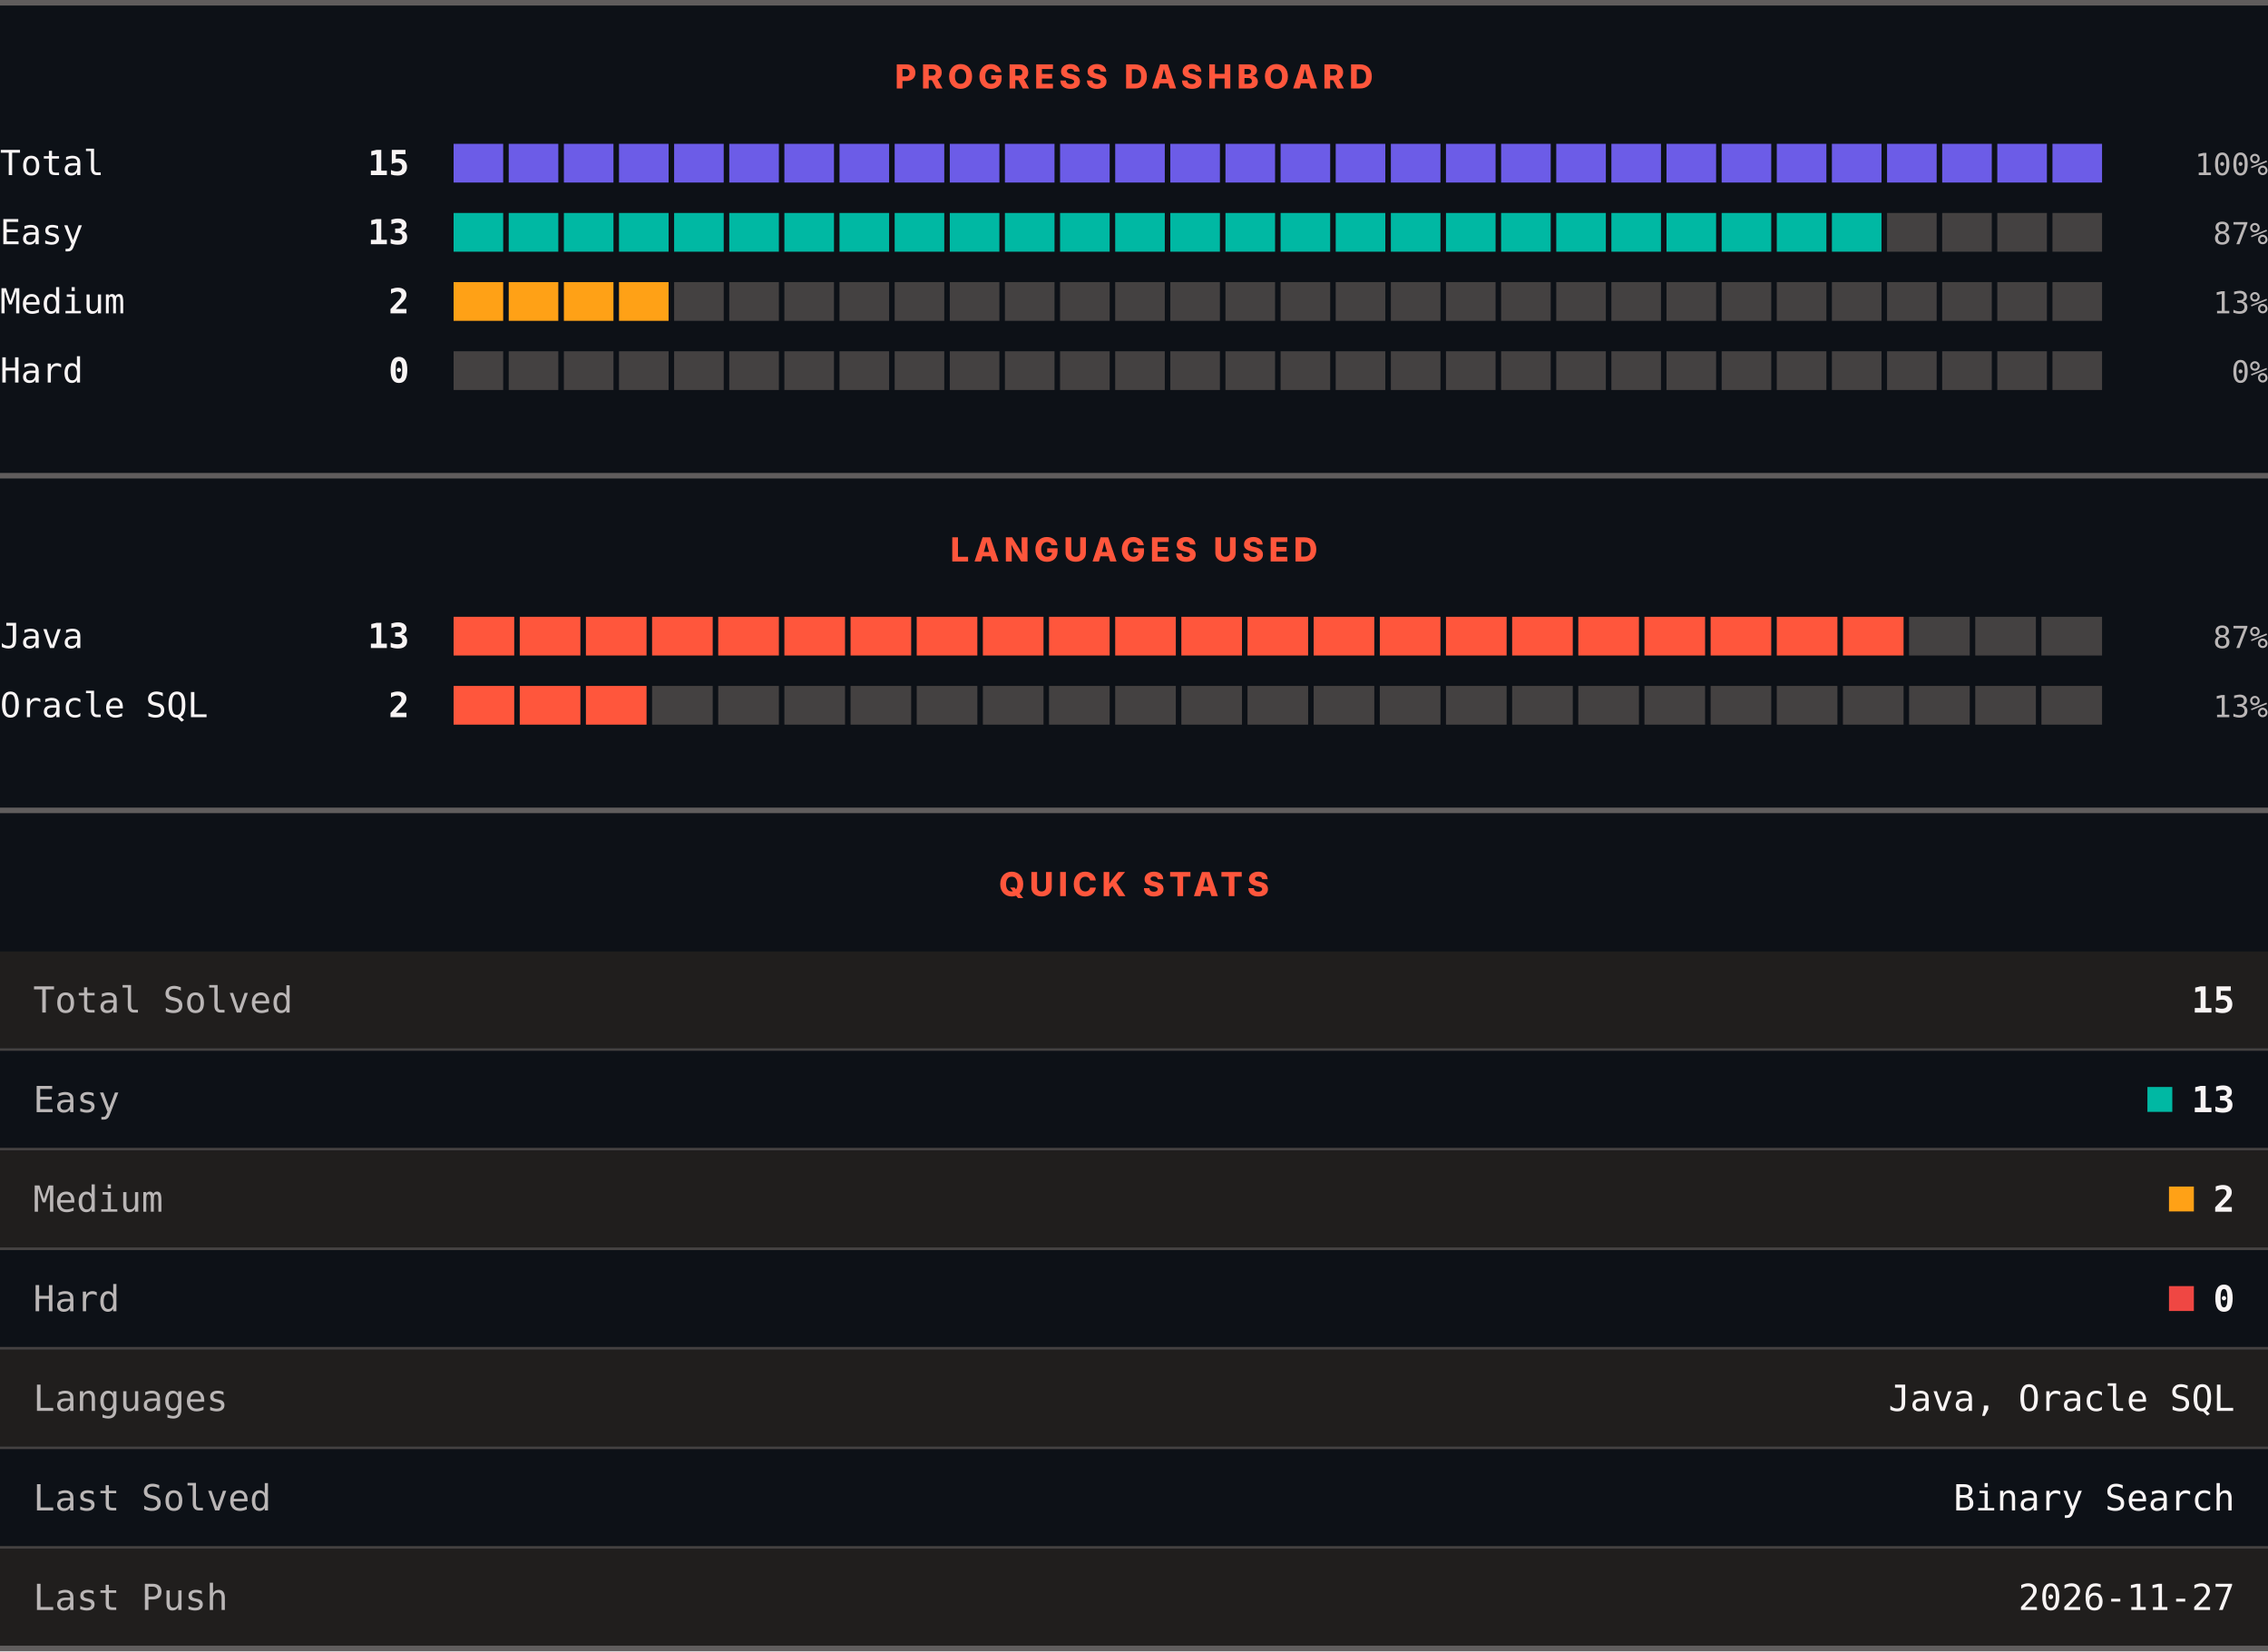
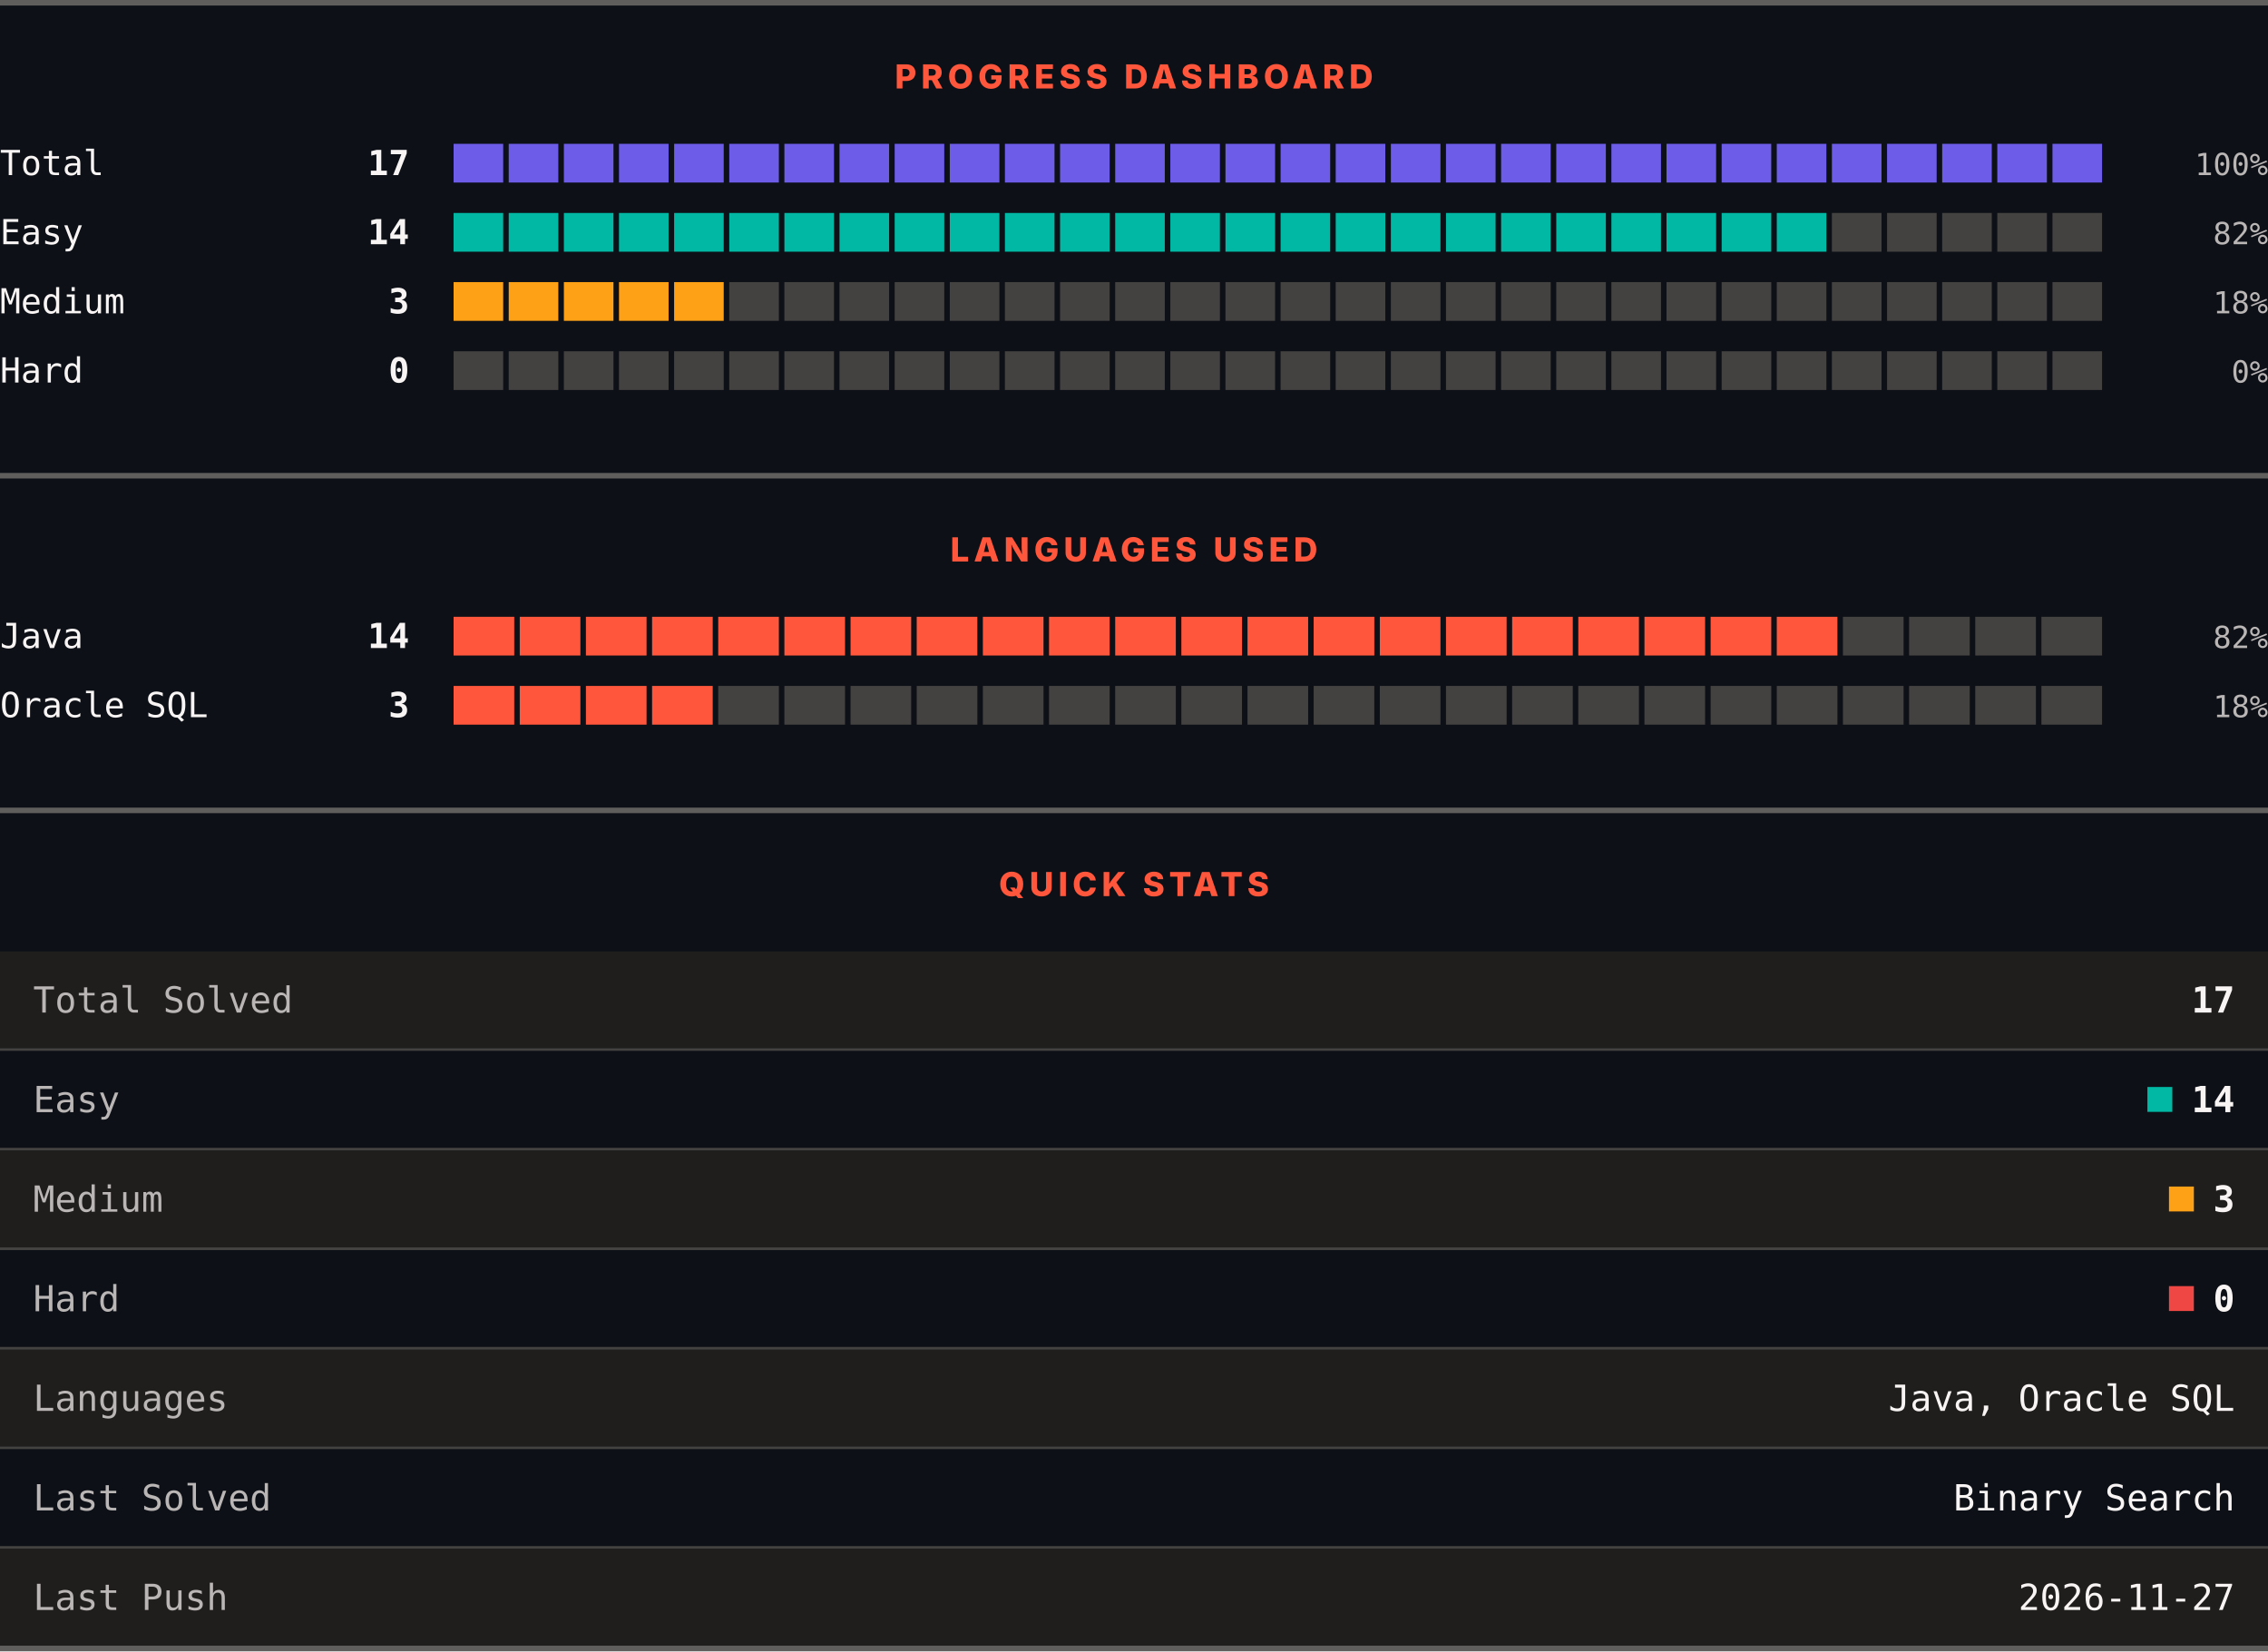
<svg xmlns="http://www.w3.org/2000/svg" width="820" height="597" viewBox="0 0 820 597" role="img" aria-label="LeetCode progress, languages and quick stats">
  <rect width="820" height="597" fill="#0d1117" />
  <rect x="0" y="0" width="820" height="2" fill="#605d5d" />
  <text x="410" y="32" text-anchor="middle" font-family="Archivo, system-ui, -apple-system, Segoe UI, sans-serif" font-size="12" font-weight="800" letter-spacing="1.68" fill="#ff563c">PROGRESS DASHBOARD</text>
  <text x="0" y="63.3" font-family="ui-monospace, SFMono-Regular, Menlo, Consolas, monospace" font-size="12.5" fill="#f8f4f4">Total</text>
-   <text x="148" y="63.3" text-anchor="end" font-family="ui-monospace, SFMono-Regular, Menlo, Consolas, monospace" font-size="12.5" font-weight="700" fill="#f8f4f4">15</text>
+   <text x="148" y="63.3" text-anchor="end" font-family="ui-monospace, SFMono-Regular, Menlo, Consolas, monospace" font-size="12.5" font-weight="700" fill="#f8f4f4">17</text>
  <rect x="164.00" y="52" width="17.93" height="14" fill="#6c5ce7" />
  <rect x="183.93" y="52" width="17.93" height="14" fill="#6c5ce7" />
  <rect x="203.87" y="52" width="17.93" height="14" fill="#6c5ce7" />
  <rect x="223.80" y="52" width="17.93" height="14" fill="#6c5ce7" />
  <rect x="243.73" y="52" width="17.93" height="14" fill="#6c5ce7" />
  <rect x="263.67" y="52" width="17.93" height="14" fill="#6c5ce7" />
  <rect x="283.60" y="52" width="17.93" height="14" fill="#6c5ce7" />
  <rect x="303.53" y="52" width="17.93" height="14" fill="#6c5ce7" />
  <rect x="323.47" y="52" width="17.93" height="14" fill="#6c5ce7" />
  <rect x="343.40" y="52" width="17.93" height="14" fill="#6c5ce7" />
  <rect x="363.33" y="52" width="17.93" height="14" fill="#6c5ce7" />
  <rect x="383.27" y="52" width="17.93" height="14" fill="#6c5ce7" />
  <rect x="403.20" y="52" width="17.93" height="14" fill="#6c5ce7" />
  <rect x="423.13" y="52" width="17.93" height="14" fill="#6c5ce7" />
  <rect x="443.07" y="52" width="17.93" height="14" fill="#6c5ce7" />
  <rect x="463.00" y="52" width="17.93" height="14" fill="#6c5ce7" />
  <rect x="482.93" y="52" width="17.93" height="14" fill="#6c5ce7" />
  <rect x="502.87" y="52" width="17.93" height="14" fill="#6c5ce7" />
  <rect x="522.80" y="52" width="17.93" height="14" fill="#6c5ce7" />
  <rect x="542.73" y="52" width="17.93" height="14" fill="#6c5ce7" />
  <rect x="562.67" y="52" width="17.93" height="14" fill="#6c5ce7" />
  <rect x="582.60" y="52" width="17.93" height="14" fill="#6c5ce7" />
  <rect x="602.53" y="52" width="17.93" height="14" fill="#6c5ce7" />
  <rect x="622.47" y="52" width="17.93" height="14" fill="#6c5ce7" />
  <rect x="642.40" y="52" width="17.93" height="14" fill="#6c5ce7" />
  <rect x="662.33" y="52" width="17.93" height="14" fill="#6c5ce7" />
  <rect x="682.27" y="52" width="17.93" height="14" fill="#6c5ce7" />
  <rect x="702.20" y="52" width="17.93" height="14" fill="#6c5ce7" />
  <rect x="722.13" y="52" width="17.93" height="14" fill="#6c5ce7" />
  <rect x="742.07" y="52" width="17.93" height="14" fill="#6c5ce7" />
  <text x="820" y="63.3" text-anchor="end" font-family="ui-monospace, SFMono-Regular, Menlo, Consolas, monospace" font-size="11" fill="#bab6b6">100%</text>
  <text x="0" y="88.3" font-family="ui-monospace, SFMono-Regular, Menlo, Consolas, monospace" font-size="12.5" fill="#f8f4f4">Easy</text>
-   <text x="148" y="88.3" text-anchor="end" font-family="ui-monospace, SFMono-Regular, Menlo, Consolas, monospace" font-size="12.5" font-weight="700" fill="#f8f4f4">13</text>
+   <text x="148" y="88.3" text-anchor="end" font-family="ui-monospace, SFMono-Regular, Menlo, Consolas, monospace" font-size="12.5" font-weight="700" fill="#f8f4f4">14</text>
  <rect x="164.00" y="77" width="17.93" height="14" fill="#00b8a3" />
  <rect x="183.93" y="77" width="17.93" height="14" fill="#00b8a3" />
  <rect x="203.87" y="77" width="17.93" height="14" fill="#00b8a3" />
  <rect x="223.80" y="77" width="17.93" height="14" fill="#00b8a3" />
  <rect x="243.73" y="77" width="17.93" height="14" fill="#00b8a3" />
  <rect x="263.67" y="77" width="17.93" height="14" fill="#00b8a3" />
  <rect x="283.60" y="77" width="17.93" height="14" fill="#00b8a3" />
  <rect x="303.53" y="77" width="17.93" height="14" fill="#00b8a3" />
  <rect x="323.47" y="77" width="17.93" height="14" fill="#00b8a3" />
  <rect x="343.40" y="77" width="17.93" height="14" fill="#00b8a3" />
  <rect x="363.33" y="77" width="17.93" height="14" fill="#00b8a3" />
  <rect x="383.27" y="77" width="17.93" height="14" fill="#00b8a3" />
  <rect x="403.20" y="77" width="17.93" height="14" fill="#00b8a3" />
  <rect x="423.13" y="77" width="17.93" height="14" fill="#00b8a3" />
  <rect x="443.07" y="77" width="17.93" height="14" fill="#00b8a3" />
  <rect x="463.00" y="77" width="17.93" height="14" fill="#00b8a3" />
  <rect x="482.93" y="77" width="17.93" height="14" fill="#00b8a3" />
  <rect x="502.87" y="77" width="17.93" height="14" fill="#00b8a3" />
  <rect x="522.80" y="77" width="17.93" height="14" fill="#00b8a3" />
  <rect x="542.73" y="77" width="17.93" height="14" fill="#00b8a3" />
  <rect x="562.67" y="77" width="17.93" height="14" fill="#00b8a3" />
  <rect x="582.60" y="77" width="17.93" height="14" fill="#00b8a3" />
  <rect x="602.53" y="77" width="17.93" height="14" fill="#00b8a3" />
  <rect x="622.47" y="77" width="17.93" height="14" fill="#00b8a3" />
  <rect x="642.40" y="77" width="17.93" height="14" fill="#00b8a3" />
-   <rect x="662.33" y="77" width="17.93" height="14" fill="#00b8a3" />
+   <rect x="662.33" y="77" width="17.93" height="14" fill="#444141" />
  <rect x="682.27" y="77" width="17.93" height="14" fill="#444141" />
  <rect x="702.20" y="77" width="17.93" height="14" fill="#444141" />
  <rect x="722.13" y="77" width="17.93" height="14" fill="#444141" />
  <rect x="742.07" y="77" width="17.93" height="14" fill="#444141" />
-   <text x="820" y="88.3" text-anchor="end" font-family="ui-monospace, SFMono-Regular, Menlo, Consolas, monospace" font-size="11" fill="#bab6b6">87%</text>
+   <text x="820" y="88.3" text-anchor="end" font-family="ui-monospace, SFMono-Regular, Menlo, Consolas, monospace" font-size="11" fill="#bab6b6">82%</text>
  <text x="0" y="113.3" font-family="ui-monospace, SFMono-Regular, Menlo, Consolas, monospace" font-size="12.5" fill="#f8f4f4">Medium</text>
-   <text x="148" y="113.3" text-anchor="end" font-family="ui-monospace, SFMono-Regular, Menlo, Consolas, monospace" font-size="12.5" font-weight="700" fill="#f8f4f4">2</text>
+   <text x="148" y="113.3" text-anchor="end" font-family="ui-monospace, SFMono-Regular, Menlo, Consolas, monospace" font-size="12.5" font-weight="700" fill="#f8f4f4">3</text>
  <rect x="164.00" y="102" width="17.93" height="14" fill="#ffa116" />
  <rect x="183.93" y="102" width="17.93" height="14" fill="#ffa116" />
  <rect x="203.87" y="102" width="17.93" height="14" fill="#ffa116" />
  <rect x="223.80" y="102" width="17.93" height="14" fill="#ffa116" />
-   <rect x="243.73" y="102" width="17.93" height="14" fill="#444141" />
+   <rect x="243.73" y="102" width="17.93" height="14" fill="#ffa116" />
  <rect x="263.67" y="102" width="17.93" height="14" fill="#444141" />
  <rect x="283.60" y="102" width="17.93" height="14" fill="#444141" />
  <rect x="303.53" y="102" width="17.93" height="14" fill="#444141" />
  <rect x="323.47" y="102" width="17.93" height="14" fill="#444141" />
  <rect x="343.40" y="102" width="17.93" height="14" fill="#444141" />
  <rect x="363.33" y="102" width="17.93" height="14" fill="#444141" />
  <rect x="383.27" y="102" width="17.93" height="14" fill="#444141" />
  <rect x="403.20" y="102" width="17.93" height="14" fill="#444141" />
  <rect x="423.13" y="102" width="17.93" height="14" fill="#444141" />
  <rect x="443.07" y="102" width="17.93" height="14" fill="#444141" />
  <rect x="463.00" y="102" width="17.93" height="14" fill="#444141" />
  <rect x="482.93" y="102" width="17.93" height="14" fill="#444141" />
  <rect x="502.87" y="102" width="17.93" height="14" fill="#444141" />
  <rect x="522.80" y="102" width="17.93" height="14" fill="#444141" />
  <rect x="542.73" y="102" width="17.93" height="14" fill="#444141" />
  <rect x="562.67" y="102" width="17.93" height="14" fill="#444141" />
  <rect x="582.60" y="102" width="17.93" height="14" fill="#444141" />
  <rect x="602.53" y="102" width="17.93" height="14" fill="#444141" />
  <rect x="622.47" y="102" width="17.93" height="14" fill="#444141" />
  <rect x="642.40" y="102" width="17.93" height="14" fill="#444141" />
  <rect x="662.33" y="102" width="17.93" height="14" fill="#444141" />
  <rect x="682.27" y="102" width="17.93" height="14" fill="#444141" />
  <rect x="702.20" y="102" width="17.93" height="14" fill="#444141" />
  <rect x="722.13" y="102" width="17.93" height="14" fill="#444141" />
  <rect x="742.07" y="102" width="17.93" height="14" fill="#444141" />
-   <text x="820" y="113.3" text-anchor="end" font-family="ui-monospace, SFMono-Regular, Menlo, Consolas, monospace" font-size="11" fill="#bab6b6">13%</text>
+   <text x="820" y="113.3" text-anchor="end" font-family="ui-monospace, SFMono-Regular, Menlo, Consolas, monospace" font-size="11" fill="#bab6b6">18%</text>
  <text x="0" y="138.3" font-family="ui-monospace, SFMono-Regular, Menlo, Consolas, monospace" font-size="12.5" fill="#f8f4f4">Hard</text>
  <text x="148" y="138.3" text-anchor="end" font-family="ui-monospace, SFMono-Regular, Menlo, Consolas, monospace" font-size="12.5" font-weight="700" fill="#f8f4f4">0</text>
  <rect x="164.00" y="127" width="17.93" height="14" fill="#444141" />
  <rect x="183.93" y="127" width="17.93" height="14" fill="#444141" />
  <rect x="203.87" y="127" width="17.93" height="14" fill="#444141" />
  <rect x="223.80" y="127" width="17.93" height="14" fill="#444141" />
  <rect x="243.73" y="127" width="17.93" height="14" fill="#444141" />
  <rect x="263.67" y="127" width="17.93" height="14" fill="#444141" />
  <rect x="283.60" y="127" width="17.93" height="14" fill="#444141" />
  <rect x="303.53" y="127" width="17.93" height="14" fill="#444141" />
  <rect x="323.47" y="127" width="17.93" height="14" fill="#444141" />
  <rect x="343.40" y="127" width="17.93" height="14" fill="#444141" />
  <rect x="363.33" y="127" width="17.93" height="14" fill="#444141" />
  <rect x="383.27" y="127" width="17.93" height="14" fill="#444141" />
  <rect x="403.20" y="127" width="17.93" height="14" fill="#444141" />
  <rect x="423.13" y="127" width="17.93" height="14" fill="#444141" />
  <rect x="443.07" y="127" width="17.93" height="14" fill="#444141" />
  <rect x="463.00" y="127" width="17.93" height="14" fill="#444141" />
  <rect x="482.93" y="127" width="17.93" height="14" fill="#444141" />
  <rect x="502.87" y="127" width="17.93" height="14" fill="#444141" />
  <rect x="522.80" y="127" width="17.93" height="14" fill="#444141" />
  <rect x="542.73" y="127" width="17.93" height="14" fill="#444141" />
  <rect x="562.67" y="127" width="17.93" height="14" fill="#444141" />
  <rect x="582.60" y="127" width="17.93" height="14" fill="#444141" />
  <rect x="602.53" y="127" width="17.93" height="14" fill="#444141" />
  <rect x="622.47" y="127" width="17.93" height="14" fill="#444141" />
  <rect x="642.40" y="127" width="17.93" height="14" fill="#444141" />
  <rect x="662.33" y="127" width="17.93" height="14" fill="#444141" />
  <rect x="682.27" y="127" width="17.93" height="14" fill="#444141" />
  <rect x="702.20" y="127" width="17.93" height="14" fill="#444141" />
  <rect x="722.13" y="127" width="17.93" height="14" fill="#444141" />
  <rect x="742.07" y="127" width="17.93" height="14" fill="#444141" />
  <text x="820" y="138.3" text-anchor="end" font-family="ui-monospace, SFMono-Regular, Menlo, Consolas, monospace" font-size="11" fill="#bab6b6">0%</text>
  <rect x="0" y="171" width="820" height="2" fill="#605d5d" />
  <text x="410" y="203" text-anchor="middle" font-family="Archivo, system-ui, -apple-system, Segoe UI, sans-serif" font-size="12" font-weight="800" letter-spacing="1.68" fill="#ff563c">LANGUAGES USED</text>
  <text x="0" y="234.3" font-family="ui-monospace, SFMono-Regular, Menlo, Consolas, monospace" font-size="12.5" fill="#f8f4f4">Java</text>
-   <text x="148" y="234.3" text-anchor="end" font-family="ui-monospace, SFMono-Regular, Menlo, Consolas, monospace" font-size="12.5" font-weight="700" fill="#f8f4f4">13</text>
+   <text x="148" y="234.3" text-anchor="end" font-family="ui-monospace, SFMono-Regular, Menlo, Consolas, monospace" font-size="12.5" font-weight="700" fill="#f8f4f4">14</text>
  <rect x="164.00" y="223" width="21.92" height="14" fill="#ff563c" />
  <rect x="187.92" y="223" width="21.92" height="14" fill="#ff563c" />
  <rect x="211.84" y="223" width="21.92" height="14" fill="#ff563c" />
  <rect x="235.76" y="223" width="21.92" height="14" fill="#ff563c" />
  <rect x="259.68" y="223" width="21.92" height="14" fill="#ff563c" />
  <rect x="283.60" y="223" width="21.92" height="14" fill="#ff563c" />
  <rect x="307.52" y="223" width="21.92" height="14" fill="#ff563c" />
  <rect x="331.44" y="223" width="21.92" height="14" fill="#ff563c" />
  <rect x="355.36" y="223" width="21.92" height="14" fill="#ff563c" />
  <rect x="379.28" y="223" width="21.92" height="14" fill="#ff563c" />
  <rect x="403.20" y="223" width="21.92" height="14" fill="#ff563c" />
  <rect x="427.12" y="223" width="21.92" height="14" fill="#ff563c" />
  <rect x="451.04" y="223" width="21.92" height="14" fill="#ff563c" />
  <rect x="474.96" y="223" width="21.92" height="14" fill="#ff563c" />
  <rect x="498.88" y="223" width="21.92" height="14" fill="#ff563c" />
  <rect x="522.80" y="223" width="21.92" height="14" fill="#ff563c" />
  <rect x="546.72" y="223" width="21.92" height="14" fill="#ff563c" />
  <rect x="570.64" y="223" width="21.92" height="14" fill="#ff563c" />
  <rect x="594.56" y="223" width="21.92" height="14" fill="#ff563c" />
  <rect x="618.48" y="223" width="21.92" height="14" fill="#ff563c" />
  <rect x="642.40" y="223" width="21.92" height="14" fill="#ff563c" />
-   <rect x="666.32" y="223" width="21.92" height="14" fill="#ff563c" />
+   <rect x="666.32" y="223" width="21.92" height="14" fill="#444141" />
  <rect x="690.24" y="223" width="21.92" height="14" fill="#444141" />
  <rect x="714.16" y="223" width="21.92" height="14" fill="#444141" />
  <rect x="738.08" y="223" width="21.92" height="14" fill="#444141" />
-   <text x="820" y="234.3" text-anchor="end" font-family="ui-monospace, SFMono-Regular, Menlo, Consolas, monospace" font-size="11" fill="#bab6b6">87%</text>
+   <text x="820" y="234.3" text-anchor="end" font-family="ui-monospace, SFMono-Regular, Menlo, Consolas, monospace" font-size="11" fill="#bab6b6">82%</text>
  <text x="0" y="259.3" font-family="ui-monospace, SFMono-Regular, Menlo, Consolas, monospace" font-size="12.5" fill="#f8f4f4">Oracle SQL</text>
-   <text x="148" y="259.3" text-anchor="end" font-family="ui-monospace, SFMono-Regular, Menlo, Consolas, monospace" font-size="12.5" font-weight="700" fill="#f8f4f4">2</text>
+   <text x="148" y="259.3" text-anchor="end" font-family="ui-monospace, SFMono-Regular, Menlo, Consolas, monospace" font-size="12.5" font-weight="700" fill="#f8f4f4">3</text>
  <rect x="164.00" y="248" width="21.92" height="14" fill="#ff563c" />
  <rect x="187.92" y="248" width="21.92" height="14" fill="#ff563c" />
  <rect x="211.84" y="248" width="21.92" height="14" fill="#ff563c" />
-   <rect x="235.76" y="248" width="21.92" height="14" fill="#444141" />
+   <rect x="235.76" y="248" width="21.92" height="14" fill="#ff563c" />
  <rect x="259.68" y="248" width="21.92" height="14" fill="#444141" />
  <rect x="283.60" y="248" width="21.92" height="14" fill="#444141" />
  <rect x="307.52" y="248" width="21.92" height="14" fill="#444141" />
  <rect x="331.44" y="248" width="21.92" height="14" fill="#444141" />
  <rect x="355.36" y="248" width="21.92" height="14" fill="#444141" />
  <rect x="379.28" y="248" width="21.92" height="14" fill="#444141" />
  <rect x="403.20" y="248" width="21.92" height="14" fill="#444141" />
  <rect x="427.12" y="248" width="21.92" height="14" fill="#444141" />
  <rect x="451.04" y="248" width="21.92" height="14" fill="#444141" />
  <rect x="474.96" y="248" width="21.92" height="14" fill="#444141" />
  <rect x="498.88" y="248" width="21.92" height="14" fill="#444141" />
  <rect x="522.80" y="248" width="21.92" height="14" fill="#444141" />
  <rect x="546.72" y="248" width="21.92" height="14" fill="#444141" />
  <rect x="570.64" y="248" width="21.92" height="14" fill="#444141" />
  <rect x="594.56" y="248" width="21.92" height="14" fill="#444141" />
  <rect x="618.48" y="248" width="21.92" height="14" fill="#444141" />
  <rect x="642.40" y="248" width="21.92" height="14" fill="#444141" />
  <rect x="666.32" y="248" width="21.92" height="14" fill="#444141" />
  <rect x="690.24" y="248" width="21.92" height="14" fill="#444141" />
  <rect x="714.16" y="248" width="21.92" height="14" fill="#444141" />
  <rect x="738.08" y="248" width="21.92" height="14" fill="#444141" />
-   <text x="820" y="259.3" text-anchor="end" font-family="ui-monospace, SFMono-Regular, Menlo, Consolas, monospace" font-size="11" fill="#bab6b6">13%</text>
+   <text x="820" y="259.3" text-anchor="end" font-family="ui-monospace, SFMono-Regular, Menlo, Consolas, monospace" font-size="11" fill="#bab6b6">18%</text>
  <rect x="0" y="292" width="820" height="2" fill="#605d5d" />
  <text x="410" y="324" text-anchor="middle" font-family="Archivo, system-ui, -apple-system, Segoe UI, sans-serif" font-size="12" font-weight="800" letter-spacing="1.68" fill="#ff563c">QUICK STATS</text>
  <rect x="0" y="344" width="820" height="35" fill="#201e1d" />
  <text x="12" y="366.1" font-family="ui-monospace, SFMono-Regular, Menlo, Consolas, monospace" font-size="13" fill="#bab6b6">Total Solved</text>
-   <text x="808" y="366.1" text-anchor="end" font-family="ui-monospace, SFMono-Regular, Menlo, Consolas, monospace" font-size="13" font-weight="700" fill="#f8f4f4">15</text>
+   <text x="808" y="366.1" text-anchor="end" font-family="ui-monospace, SFMono-Regular, Menlo, Consolas, monospace" font-size="13" font-weight="700" fill="#f8f4f4">17</text>
  <rect x="0" y="379" width="820" height="1" fill="#444141" />
  <rect x="0" y="380" width="820" height="35" fill="#0d1117" />
  <text x="12" y="402.1" font-family="ui-monospace, SFMono-Regular, Menlo, Consolas, monospace" font-size="13" fill="#bab6b6">Easy</text>
  <rect x="776.4" y="393" width="9" height="9" fill="#00b8a3" />
-   <text x="808" y="402.1" text-anchor="end" font-family="ui-monospace, SFMono-Regular, Menlo, Consolas, monospace" font-size="13" font-weight="700" fill="#f8f4f4">13</text>
+   <text x="808" y="402.1" text-anchor="end" font-family="ui-monospace, SFMono-Regular, Menlo, Consolas, monospace" font-size="13" font-weight="700" fill="#f8f4f4">14</text>
  <rect x="0" y="415" width="820" height="1" fill="#444141" />
  <rect x="0" y="416" width="820" height="35" fill="#201e1d" />
  <text x="12" y="438.1" font-family="ui-monospace, SFMono-Regular, Menlo, Consolas, monospace" font-size="13" fill="#bab6b6">Medium</text>
  <rect x="784.2" y="429" width="9" height="9" fill="#ffa116" />
-   <text x="808" y="438.1" text-anchor="end" font-family="ui-monospace, SFMono-Regular, Menlo, Consolas, monospace" font-size="13" font-weight="700" fill="#f8f4f4">2</text>
+   <text x="808" y="438.1" text-anchor="end" font-family="ui-monospace, SFMono-Regular, Menlo, Consolas, monospace" font-size="13" font-weight="700" fill="#f8f4f4">3</text>
  <rect x="0" y="451" width="820" height="1" fill="#444141" />
  <rect x="0" y="452" width="820" height="35" fill="#0d1117" />
  <text x="12" y="474.1" font-family="ui-monospace, SFMono-Regular, Menlo, Consolas, monospace" font-size="13" fill="#bab6b6">Hard</text>
  <rect x="784.2" y="465" width="9" height="9" fill="#ef4743" />
  <text x="808" y="474.1" text-anchor="end" font-family="ui-monospace, SFMono-Regular, Menlo, Consolas, monospace" font-size="13" font-weight="700" fill="#f8f4f4">0</text>
  <rect x="0" y="487" width="820" height="1" fill="#444141" />
  <rect x="0" y="488" width="820" height="35" fill="#201e1d" />
  <text x="12" y="510.1" font-family="ui-monospace, SFMono-Regular, Menlo, Consolas, monospace" font-size="13" fill="#bab6b6">Languages</text>
  <text x="808" y="510.1" text-anchor="end" font-family="ui-monospace, SFMono-Regular, Menlo, Consolas, monospace" font-size="13" fill="#f8f4f4">Java, Oracle SQL</text>
  <rect x="0" y="523" width="820" height="1" fill="#444141" />
  <rect x="0" y="524" width="820" height="35" fill="#0d1117" />
  <text x="12" y="546.1" font-family="ui-monospace, SFMono-Regular, Menlo, Consolas, monospace" font-size="13" fill="#bab6b6">Last Solved</text>
  <text x="808" y="546.1" text-anchor="end" font-family="ui-monospace, SFMono-Regular, Menlo, Consolas, monospace" font-size="13" fill="#f8f4f4">Binary Search</text>
  <rect x="0" y="559" width="820" height="1" fill="#444141" />
  <rect x="0" y="560" width="820" height="35" fill="#201e1d" />
  <text x="12" y="582.1" font-family="ui-monospace, SFMono-Regular, Menlo, Consolas, monospace" font-size="13" fill="#bab6b6">Last Push</text>
  <text x="808" y="582.1" text-anchor="end" font-family="ui-monospace, SFMono-Regular, Menlo, Consolas, monospace" font-size="13" fill="#f8f4f4">2026-11-27</text>
  <rect x="0" y="595" width="820" height="2" fill="#605d5d" />
</svg>
